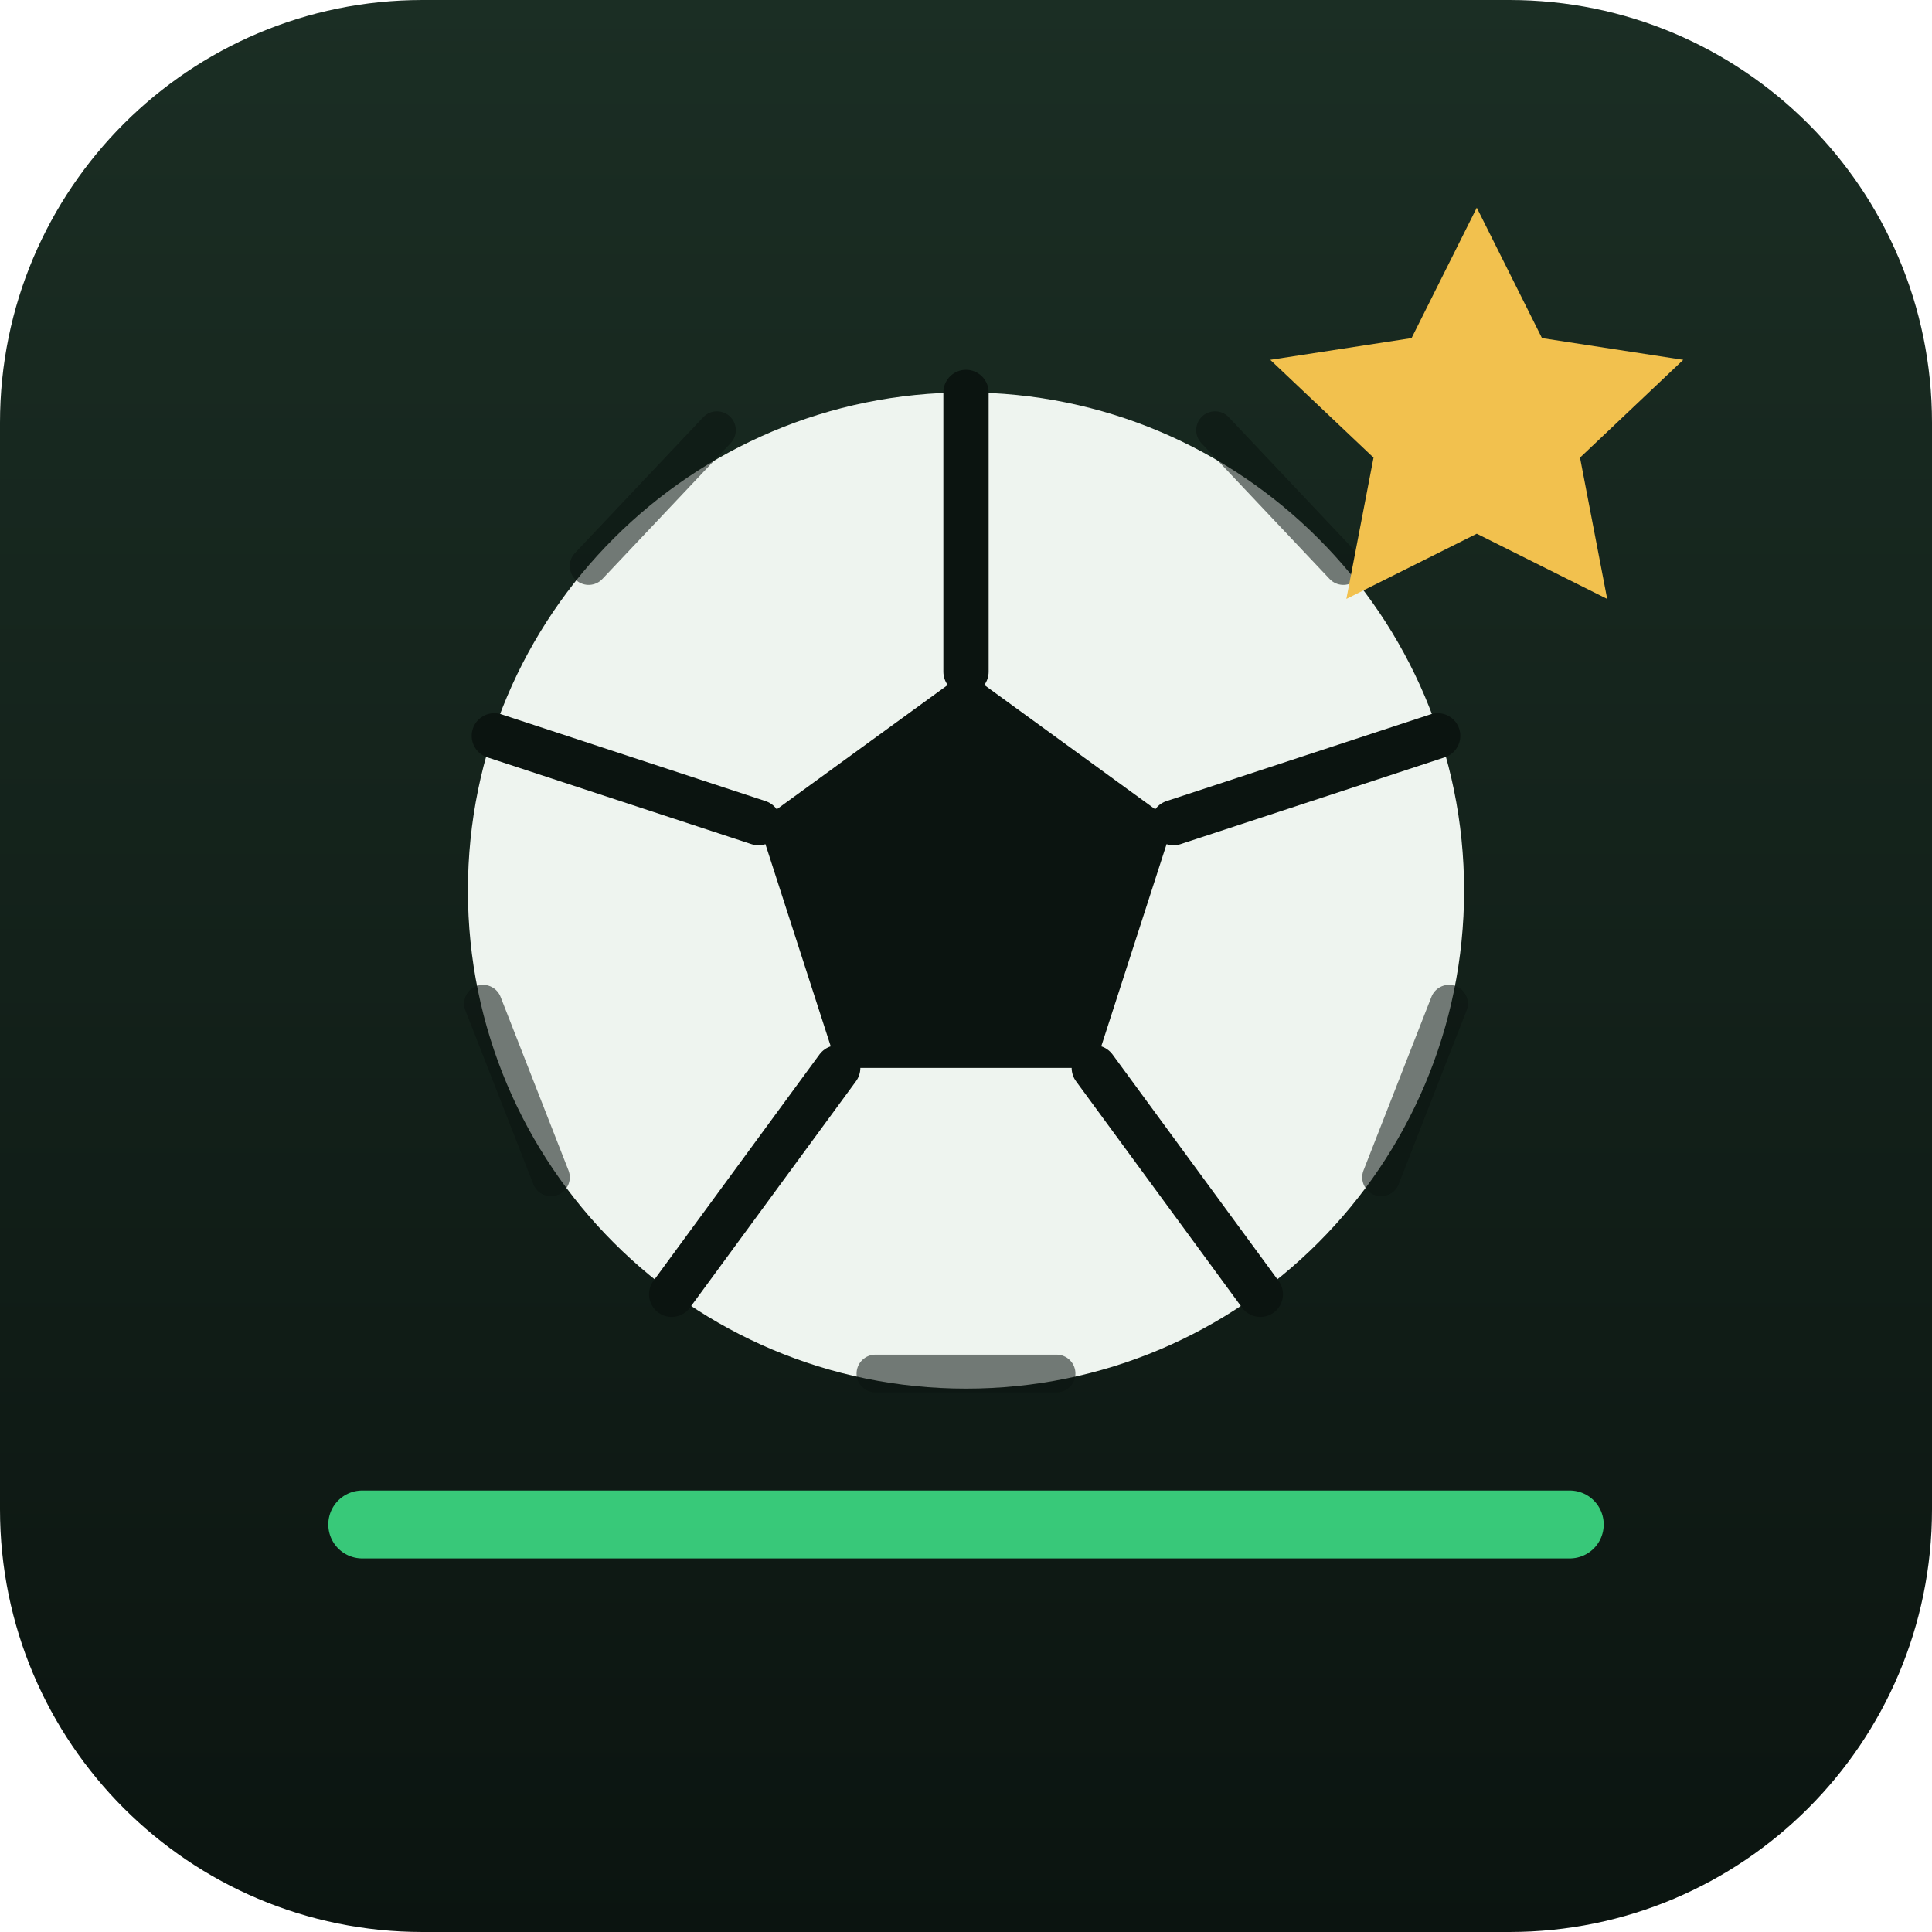
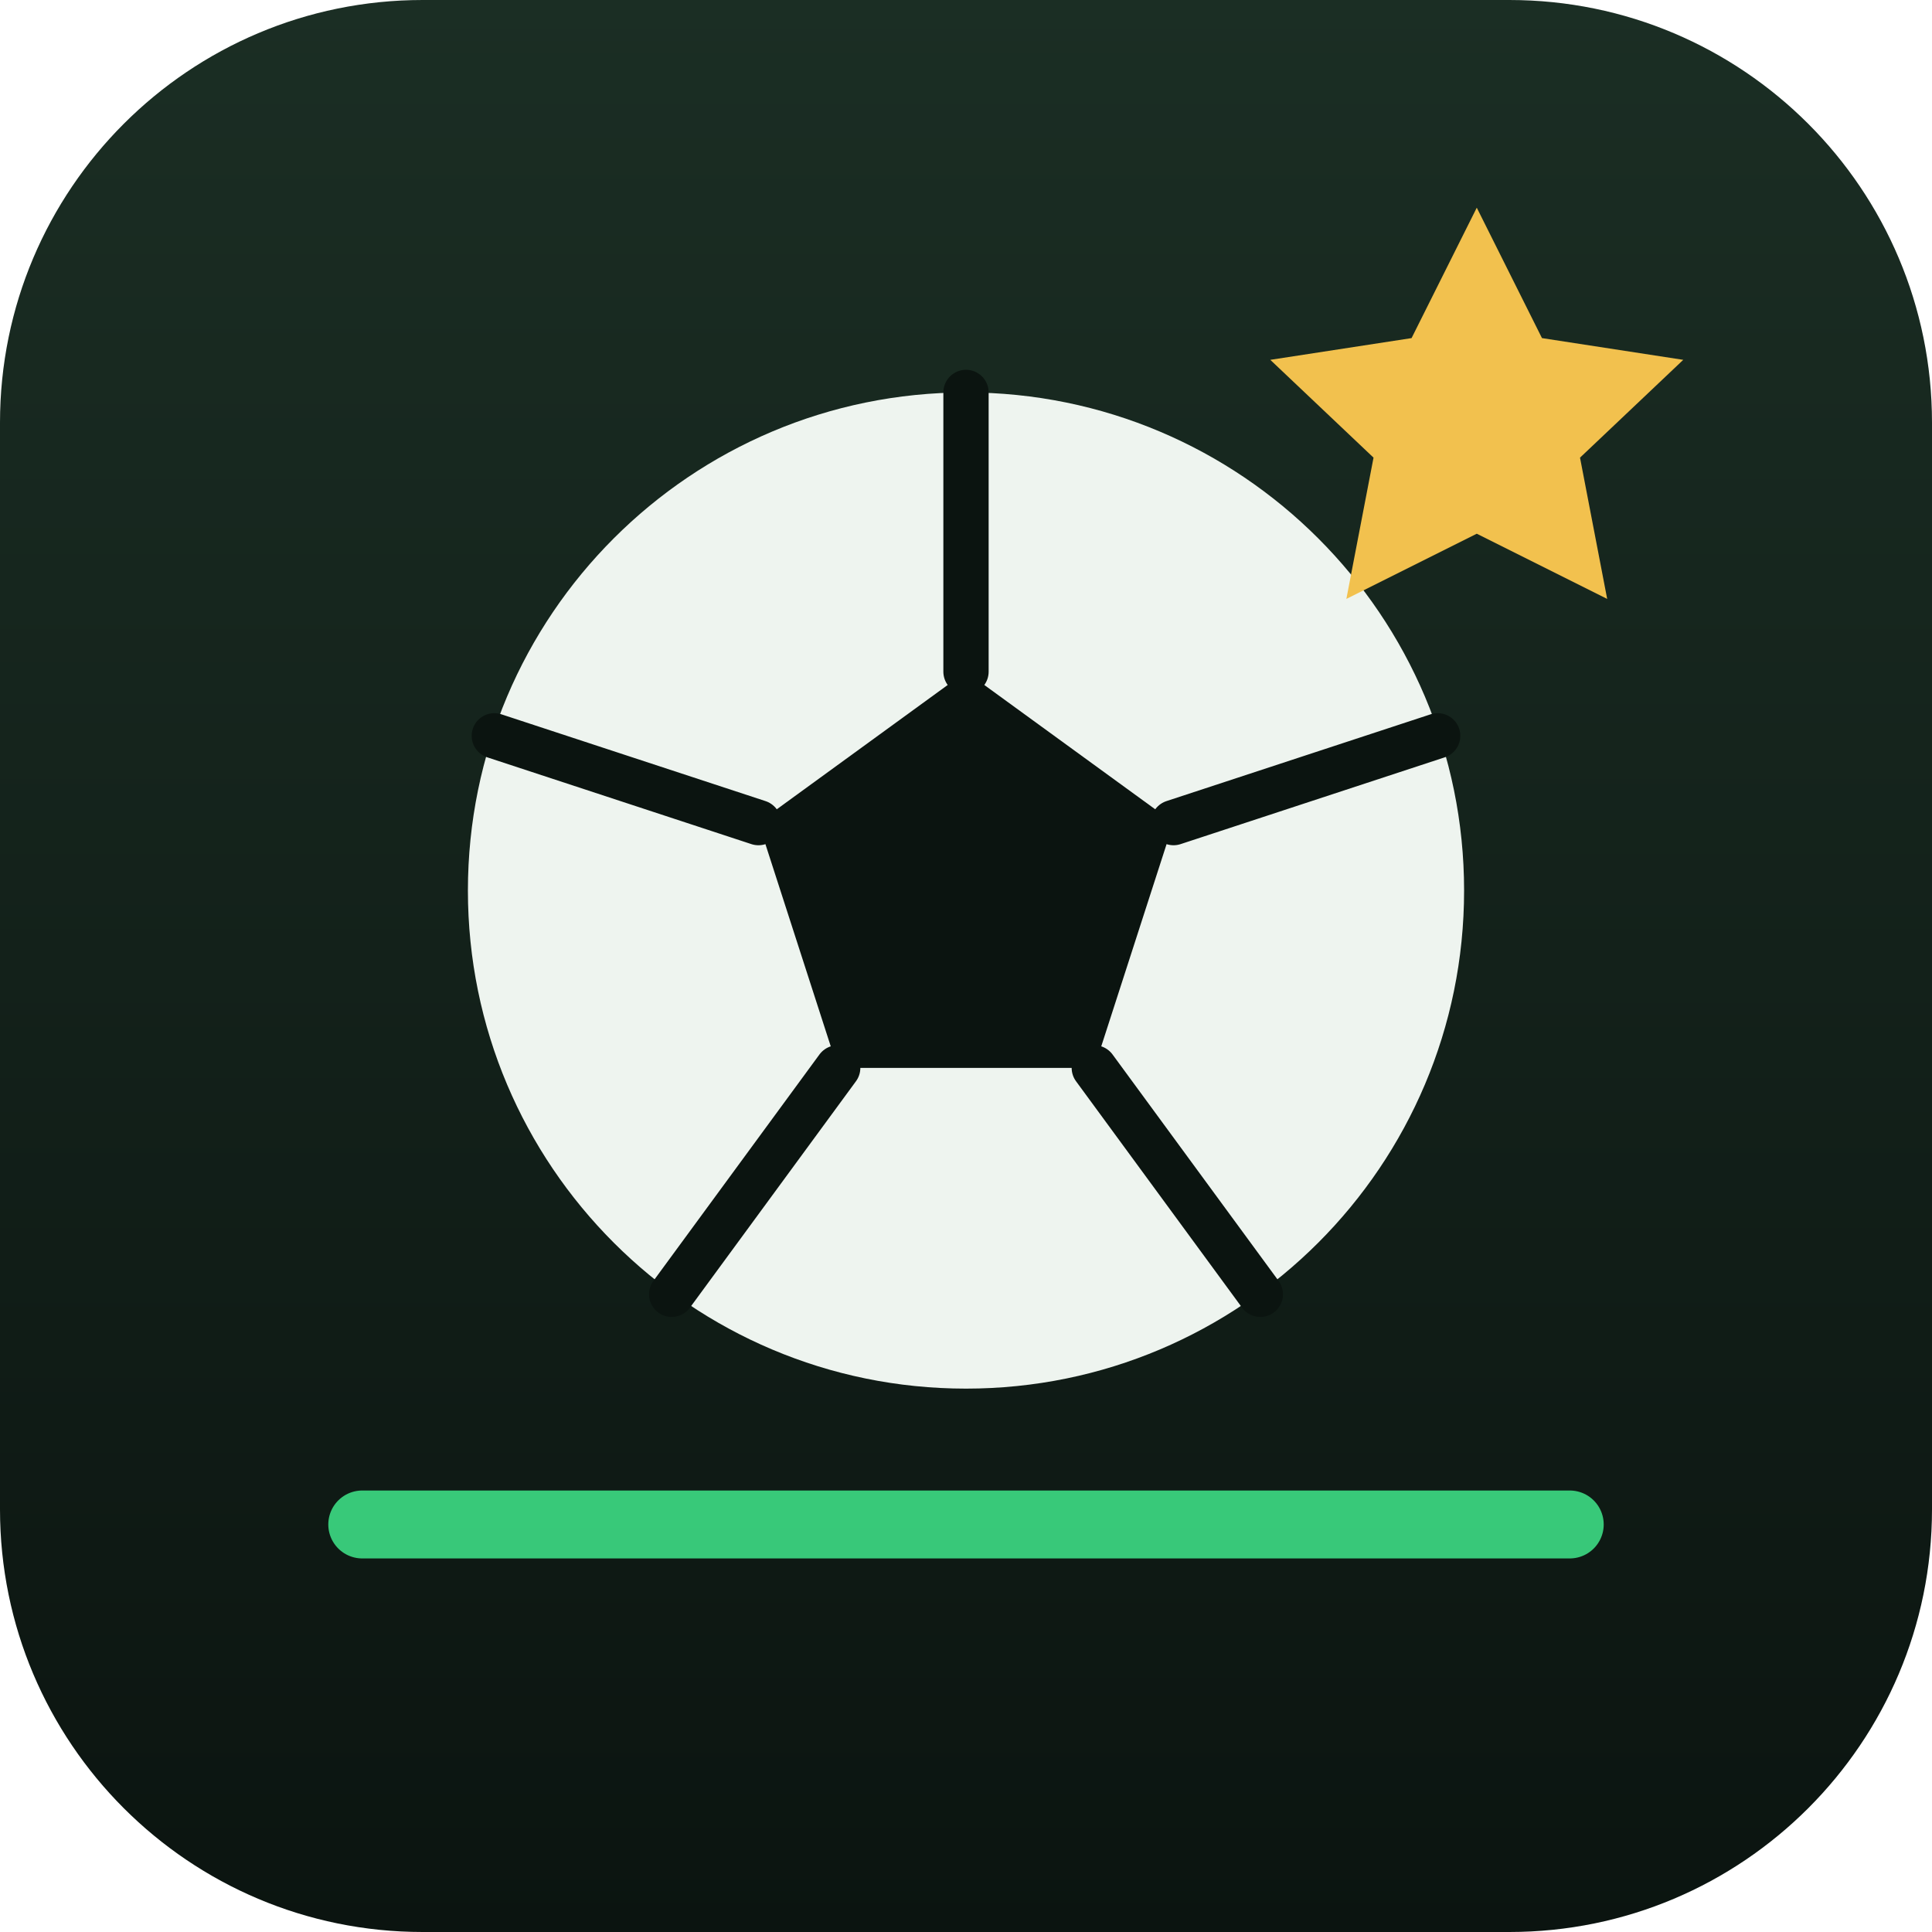
<svg xmlns="http://www.w3.org/2000/svg" viewBox="0 0 512 512">
  <defs>
    <linearGradient id="bg" x1="0" y1="0" x2="0" y2="1">
      <stop offset="0" stop-color="#1b2e24" />
      <stop offset="1" stop-color="#0b1410" />
    </linearGradient>
  </defs>
  <rect width="512" height="512" rx="112" fill="url(#bg)" />
  <path d="M96 404 L416 404" stroke="#3ddc84" stroke-width="18" stroke-linecap="round" opacity="0.9" />
  <g transform="translate(256 236)">
    <circle r="132" fill="#eef4ef" />
    <path d="M0 -58 L55 -18 L34 47 L-34 47 L-55 -18 Z" fill="#0b1410" />
    <path d="M0 -58 L0 -132 M55 -18 L125 -41 M34 47 L78 107 M-34 47 L-78 107 M-55 -18 L-125 -41" stroke="#0b1410" stroke-width="12" stroke-linecap="round" />
-     <path d="M-100 -86 L-66 -122 M100 -86 L66 -122 M-128 30 L-110 76 M128 30 L110 76 M-24 128 L24 128" stroke="#0b1410" stroke-width="10" stroke-linecap="round" opacity="0.55" />
  </g>
  <path d="M348 92 L372 140 L424 148 L386 184 L396 236 L348 212 L300 236 L310 184 L272 148 L324 140 Z" fill="#f2c14e" transform="translate(40 -40) scale(0.72) translate(140 40)" />
</svg>
